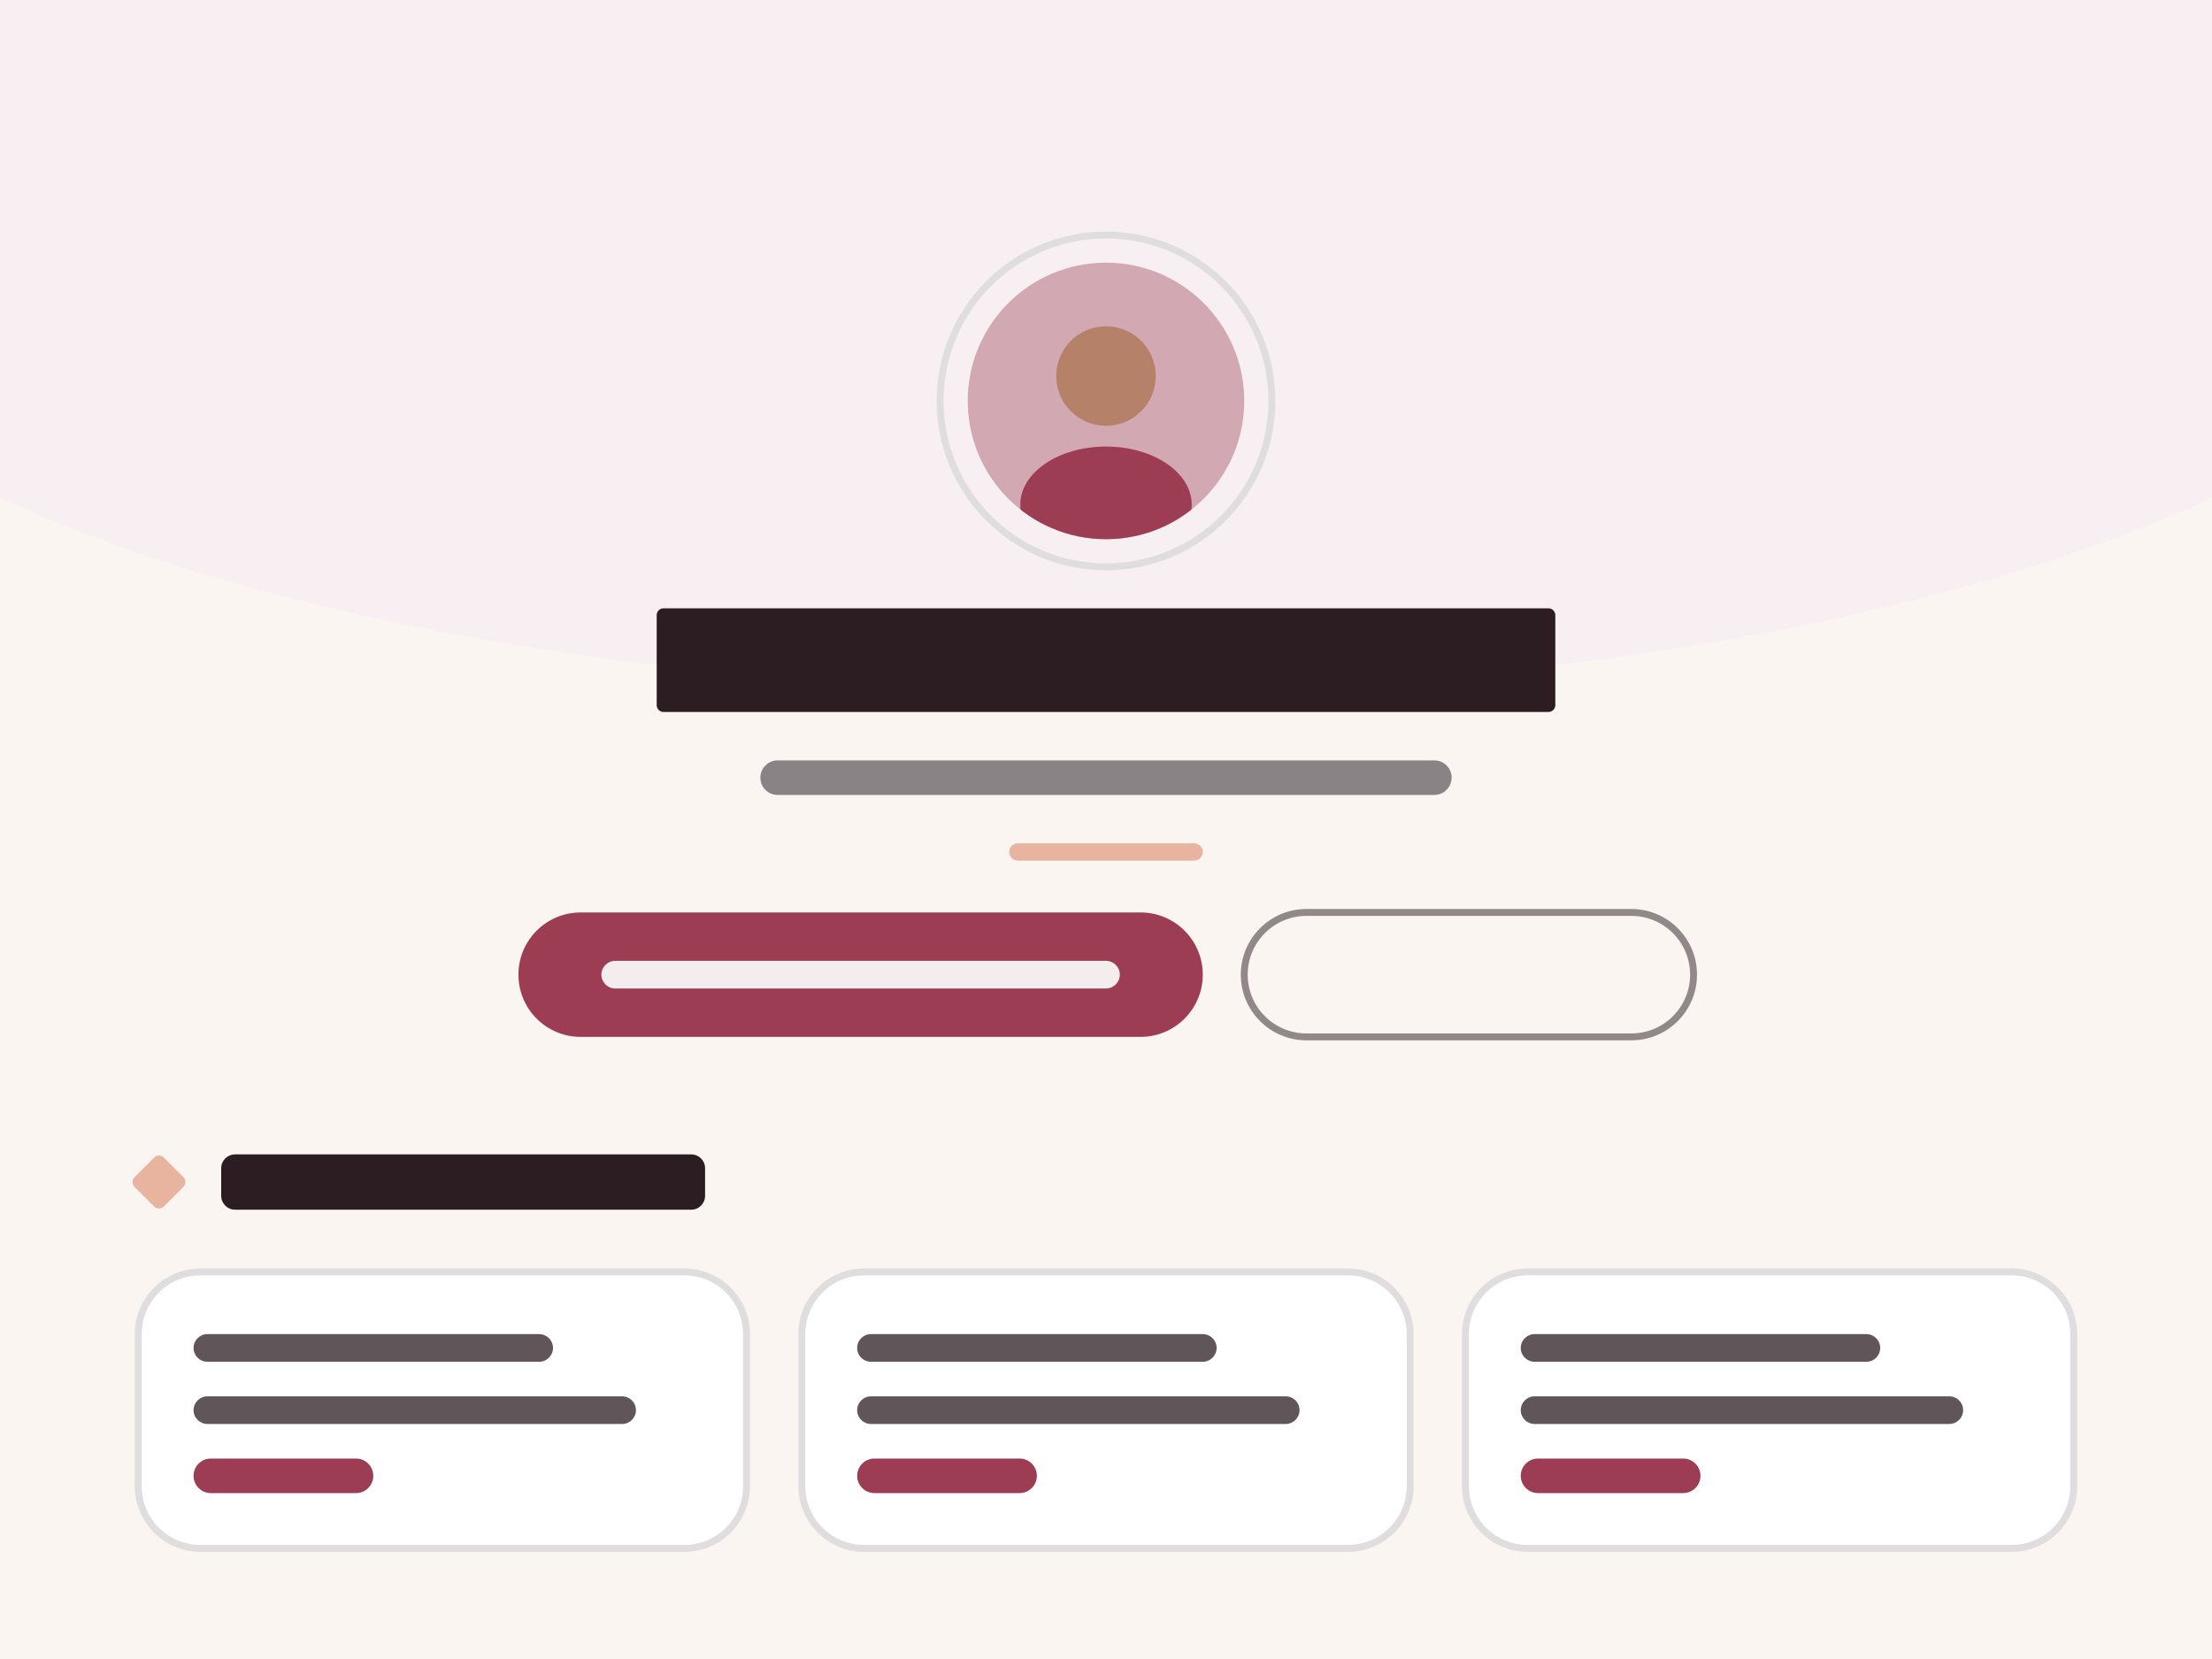
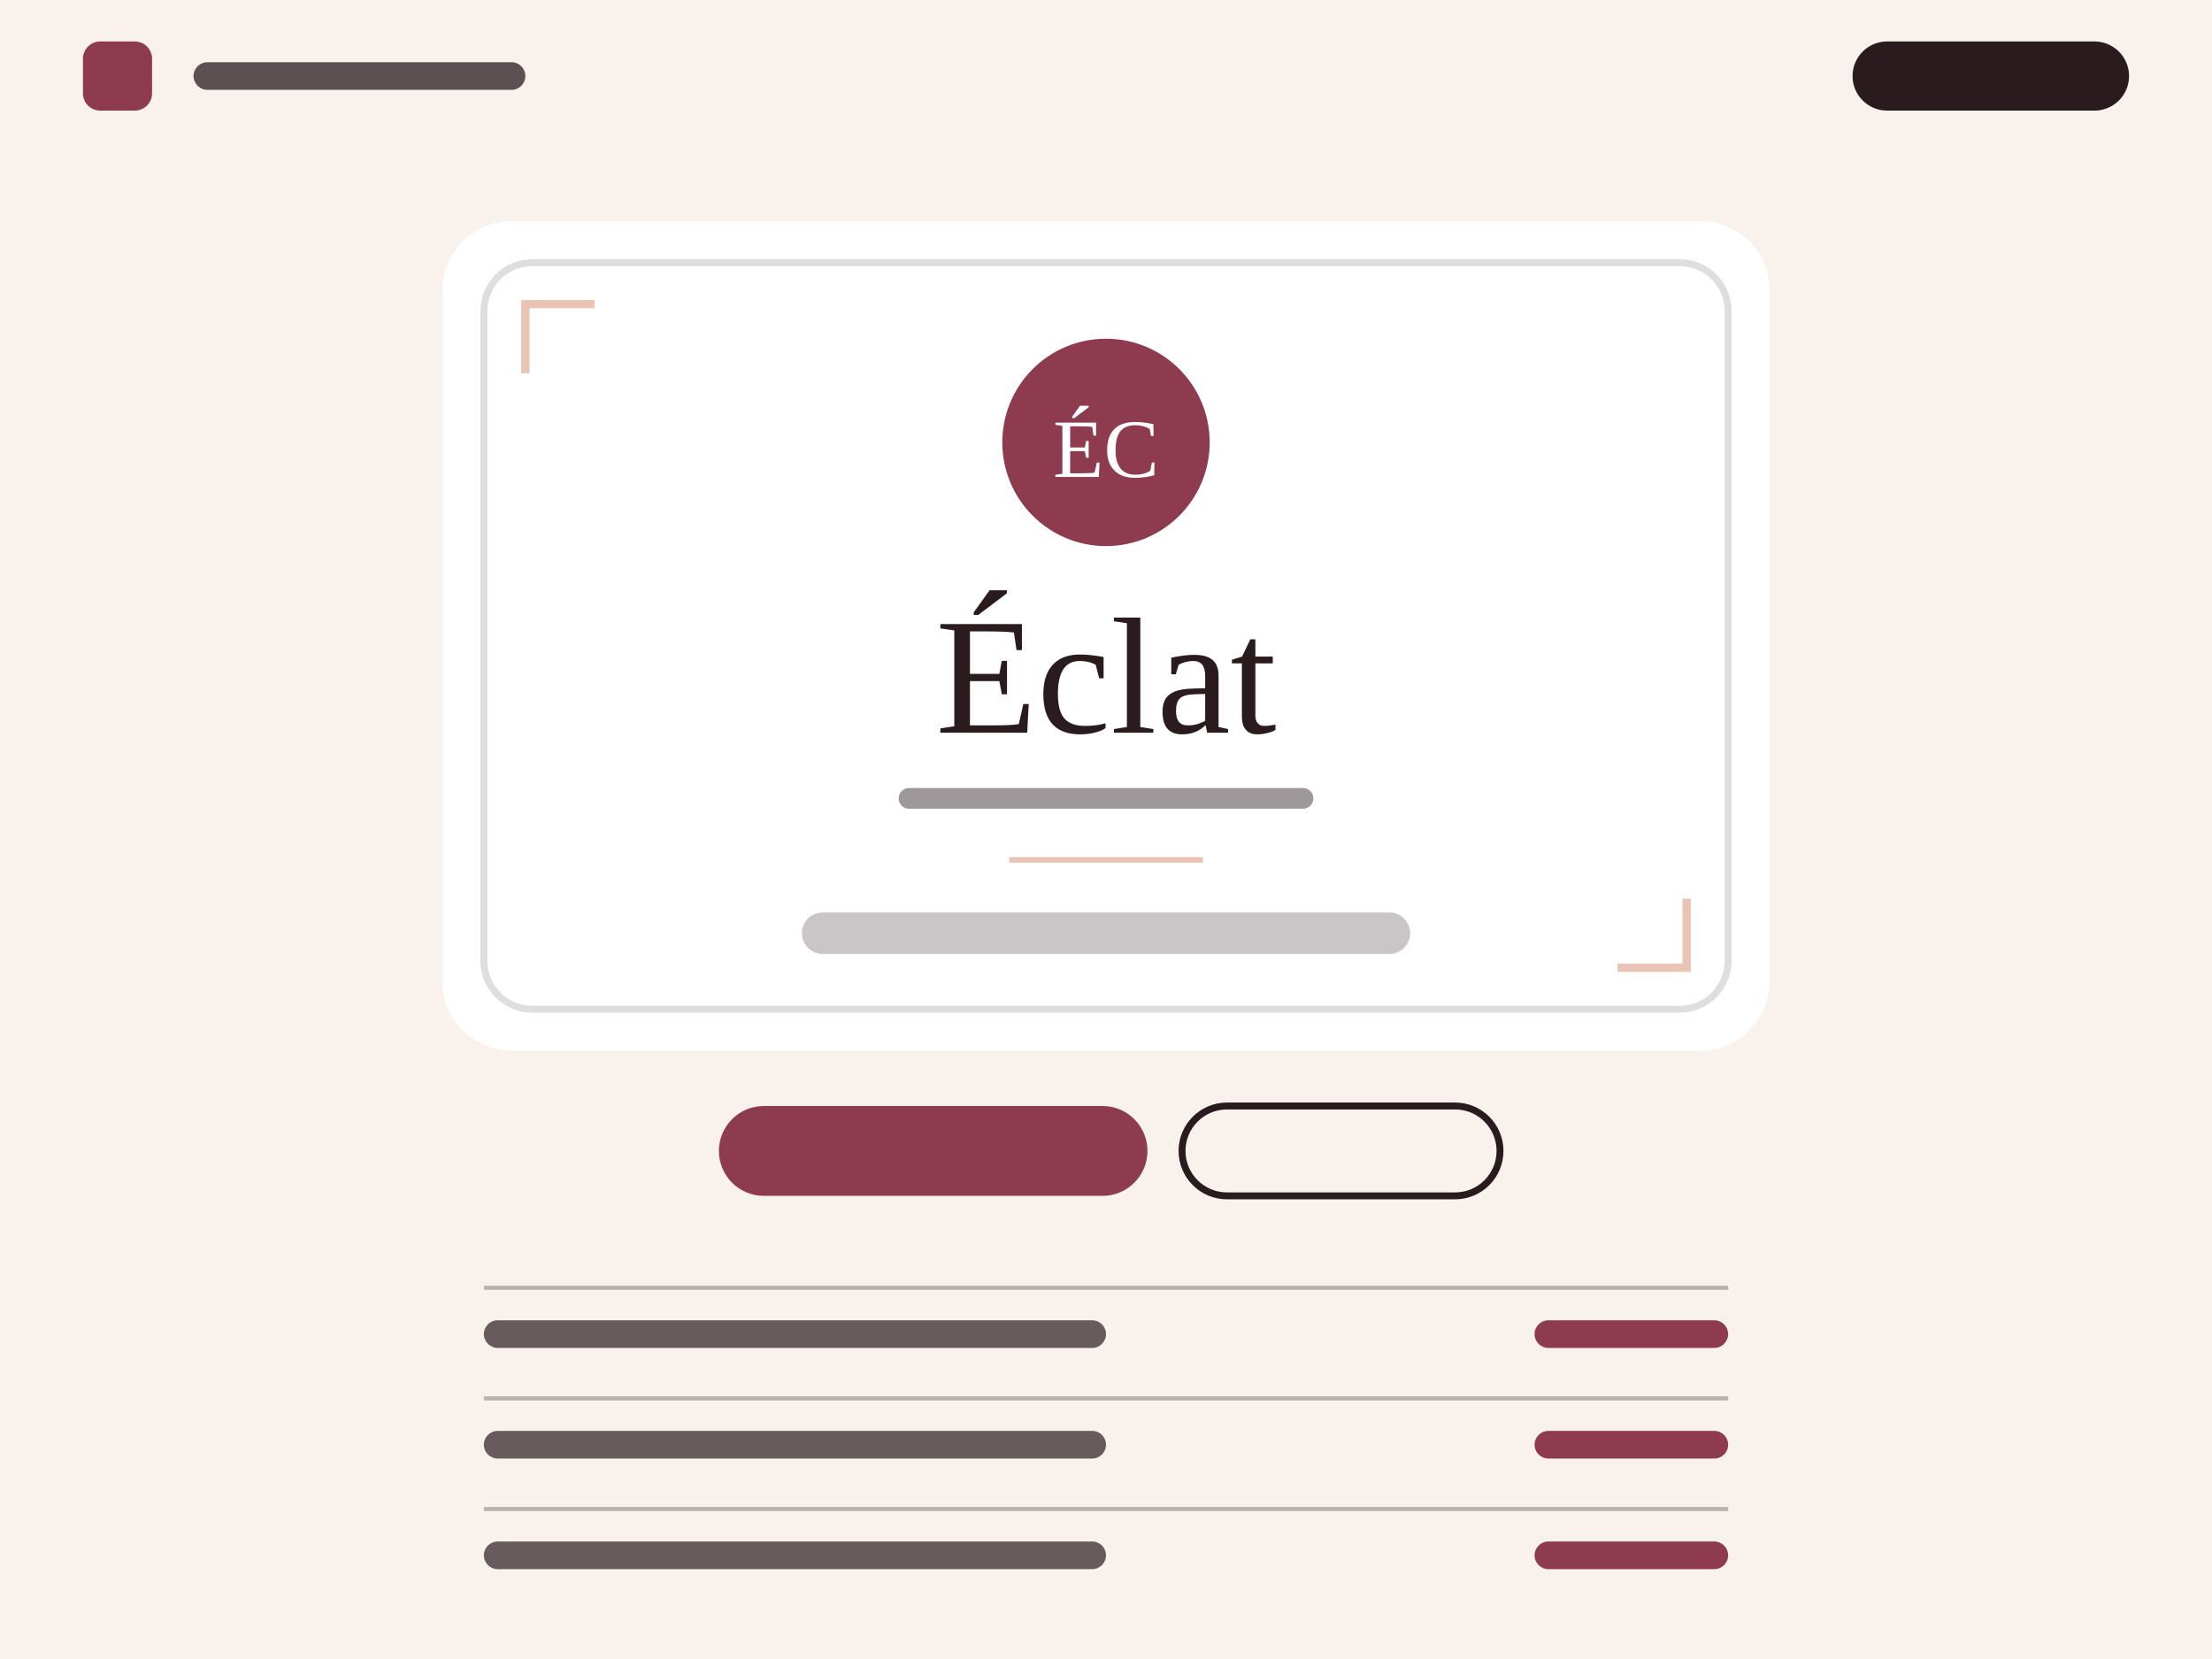
<svg xmlns="http://www.w3.org/2000/svg" viewBox="0 0 320 240" width="320" height="240" role="img" aria-label="Éclat">
-   <rect width="320" height="240" fill="#FBF5F2" />
-   <rect width="320" height="22" fill="#EFE8E5" />
-   <rect x="12" y="6" width="10" height="10" rx="2.5" fill="#9C3D54" />
-   <rect x="28" y="8.5" width="54" height="5" rx="2.5" fill="#2B1D21" opacity=".8" />
-   <rect x="262" y="6" width="46" height="10" rx="5" fill="none" stroke="#2B1D21" stroke-opacity=".35" />
-   <ellipse cx="160" cy="30" rx="200" ry="70" fill="#F7EFF1" />
-   <defs>
-     <clipPath id="c1605820">
-       <circle cx="160" cy="58" r="20" />
-     </clipPath>
-   </defs>
-   <circle cx="160" cy="58" r="20" fill="#D2A8B2" />
-   <g clip-path="url(#c1605820)">
-     <circle cx="160" cy="54.4" r="7.2" fill="#B58269" />
-     <ellipse cx="160" cy="73.0" rx="12.4" ry="8.4" fill="#9C3D54" />
-   </g>
-   <circle cx="160" cy="58" r="24" fill="none" stroke="#DFDDDE" />
-   <rect x="95.0" y="88" width="130" height="15" rx="1" fill="#2B1D21" />
-   <rect x="110" y="110" width="100" height="5" rx="2.5" fill="#8A8385" opacity="1" />
-   <rect x="146" y="122" width="28" height="2.5" rx="1.25" fill="#E8B4A0" />
-   <rect x="75.0" y="132" width="99" height="18" rx="9" fill="#9C3D54" />
-   <rect x="87.0" y="139" width="75" height="4" rx="2" fill="#FFFFFF" opacity=".9" />
-   <rect x="180" y="132" width="65" height="18" rx="9" fill="none" stroke="#2B1D21" stroke-opacity=".5" />
-   <rect x="20" y="168" width="6" height="6" rx="1" fill="#E8B4A0" transform="rotate(45 23 171)" />
-   <rect x="32" y="167" width="70" height="8" rx="2" fill="#2B1D21" />
-   <rect x="20" y="184" width="88" height="40" rx="9" fill="#FFFFFF" stroke="#DFDDDE" />
-   <rect x="28" y="193" width="52" height="4" rx="2" fill="#2B1D21" opacity="0.75" />
-   <rect x="28" y="202" width="64" height="4" rx="2" fill="#2B1D21" opacity="0.75" />
-   <rect x="28" y="211" width="26" height="5" rx="2.5" fill="#9C3D54" />
-   <rect x="116" y="184" width="88" height="40" rx="9" fill="#FFFFFF" stroke="#DFDDDE" />
-   <rect x="124" y="193" width="52" height="4" rx="2" fill="#2B1D21" opacity="0.75" />
-   <rect x="124" y="202" width="64" height="4" rx="2" fill="#2B1D21" opacity="0.75" />
-   <rect x="124" y="211" width="26" height="5" rx="2.5" fill="#9C3D54" />
-   <rect x="212" y="184" width="88" height="40" rx="9" fill="#FFFFFF" stroke="#DFDDDE" />
-   <rect x="220" y="193" width="52" height="4" rx="2" fill="#2B1D21" opacity="0.75" />
-   <rect x="220" y="202" width="64" height="4" rx="2" fill="#2B1D21" opacity="0.75" />
-   <rect x="220" y="211" width="26" height="5" rx="2.5" fill="#9C3D54" />
+   <rect x="0" y="0" width="320" height="240" fill="#F8F1EC" />
+   <rect x="0" y="0" width="320" height="22" fill="#F8F1EC" />
+   <rect x="12" y="6" width="10" height="10" fill="#8E3B4F" rx="2.5" />
+   <rect x="28" y="9" width="48" height="4" fill="#2A1B1F" rx="2" opacity=".75" />
+   <rect x="268" y="6" width="40" height="10" fill="#2A1B1F" rx="5" />
+   <rect x="64" y="32" width="192" height="120" fill="#FFFFFF" rx="10" />
+   <rect x="70" y="38" width="180" height="108" fill="none" rx="7" stroke="#2A1B1F" stroke-opacity=".15" />
+   <path d="M76 54 V44 H86 M244 130 V140 H234" stroke="#E9C3B3" fill="none" stroke-width="1.2" />
+   <circle cx="160" cy="64" r="15" fill="#8E3B4F" />
+   <text x="160" y="69" font-size="12" fill="#FFFFFF" font-family="Georgia, Times New Roman, serif" text-anchor="middle">ÉC</text>
+   <text x="160" y="106" font-size="24" fill="#2A1B1F" font-family="Georgia, Times New Roman, serif" text-anchor="middle" font-weight="400">Éclat</text>
+   <rect x="130" y="114" width="60" height="3" fill="#2A1B1F" rx="1.5" opacity=".45" />
+   <rect x="146" y="124" width="28" height="0.8" fill="#E9C3B3" />
+   <rect x="116" y="132" width="88" height="6" fill="#2A1B1F" rx="3" opacity=".25" />
+   <rect x="104" y="160" width="62" height="13" fill="#8E3B4F" rx="6.5" />
+   <rect x="171" y="160" width="46" height="13" fill="none" rx="6.5" stroke="#2A1B1F" />
+   <rect x="70" y="186" width="180" height="0.6" fill="#2A1B1F" opacity=".3" />
+   <rect x="70" y="191" width="90" height="4" fill="#2A1B1F" rx="2" opacity=".7" />
+   <rect x="222" y="191" width="28" height="4" fill="#8E3B4F" rx="2" />
+   <rect x="70" y="202" width="180" height="0.6" fill="#2A1B1F" opacity=".3" />
+   <rect x="70" y="207" width="90" height="4" fill="#2A1B1F" rx="2" opacity=".7" />
+   <rect x="222" y="207" width="28" height="4" fill="#8E3B4F" rx="2" />
+   <rect x="70" y="218" width="180" height="0.6" fill="#2A1B1F" opacity=".3" />
+   <rect x="70" y="223" width="90" height="4" fill="#2A1B1F" rx="2" opacity=".7" />
+   <rect x="222" y="223" width="28" height="4" fill="#8E3B4F" rx="2" />
</svg>
